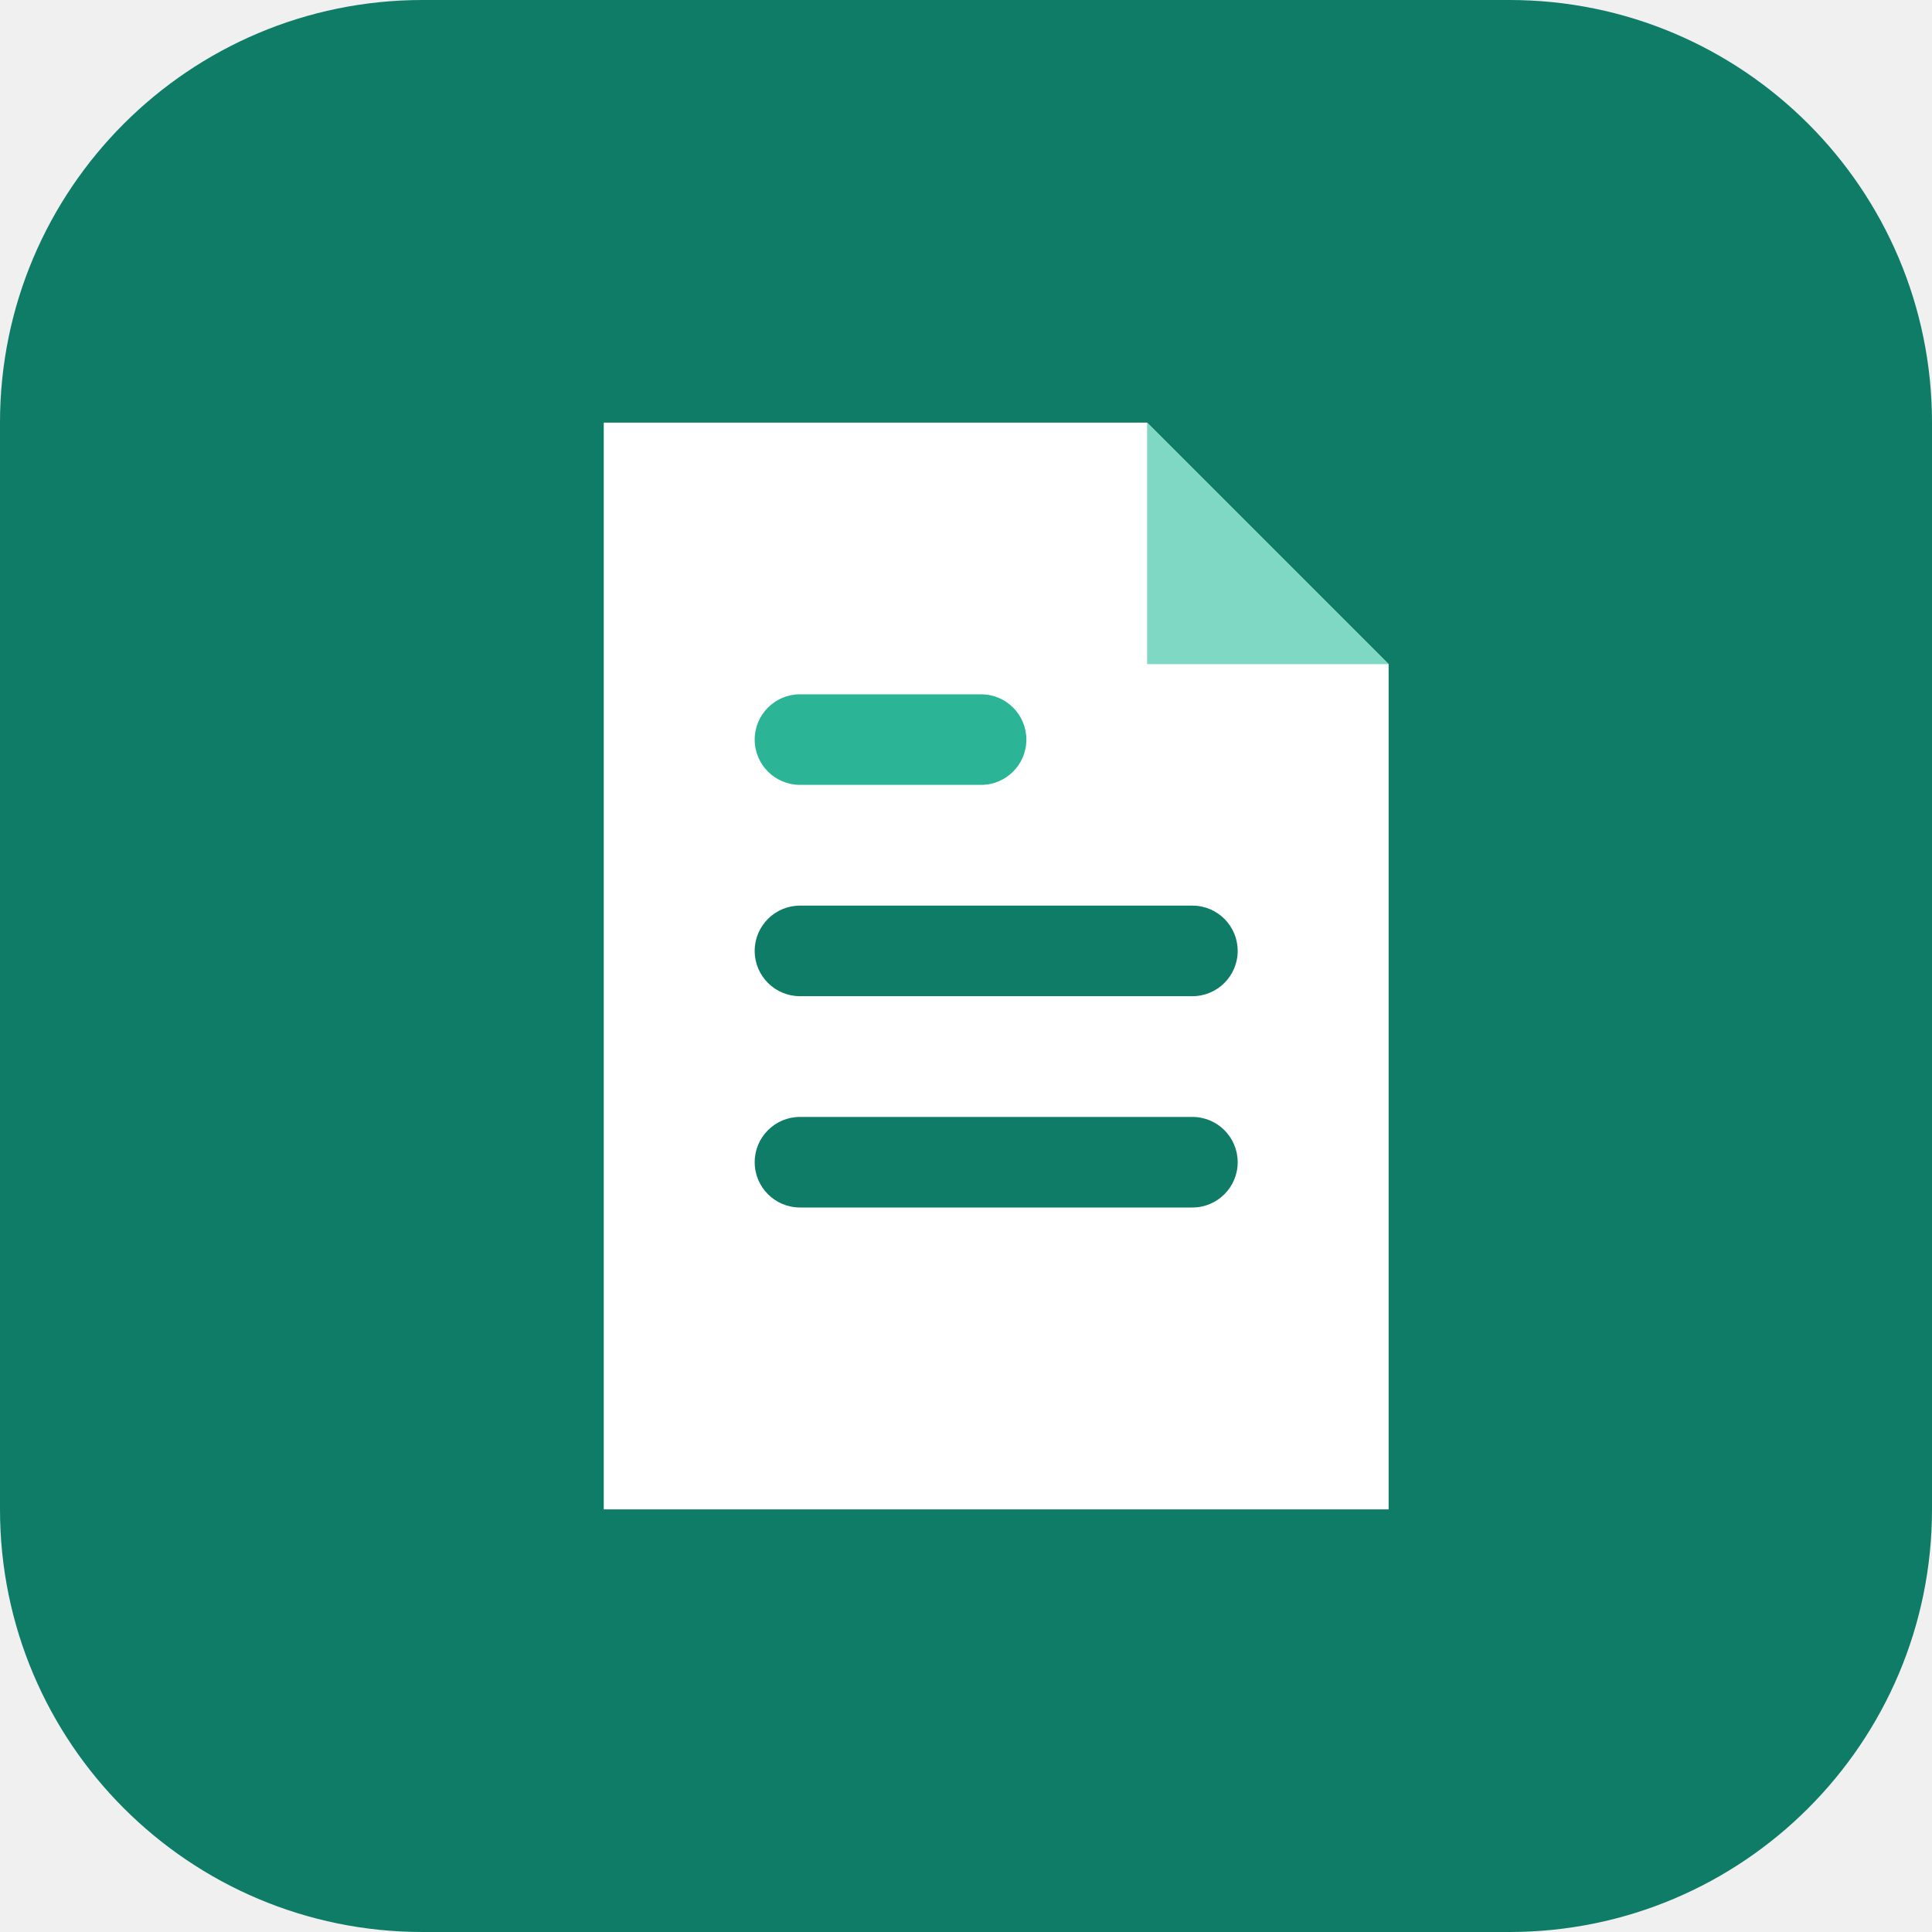
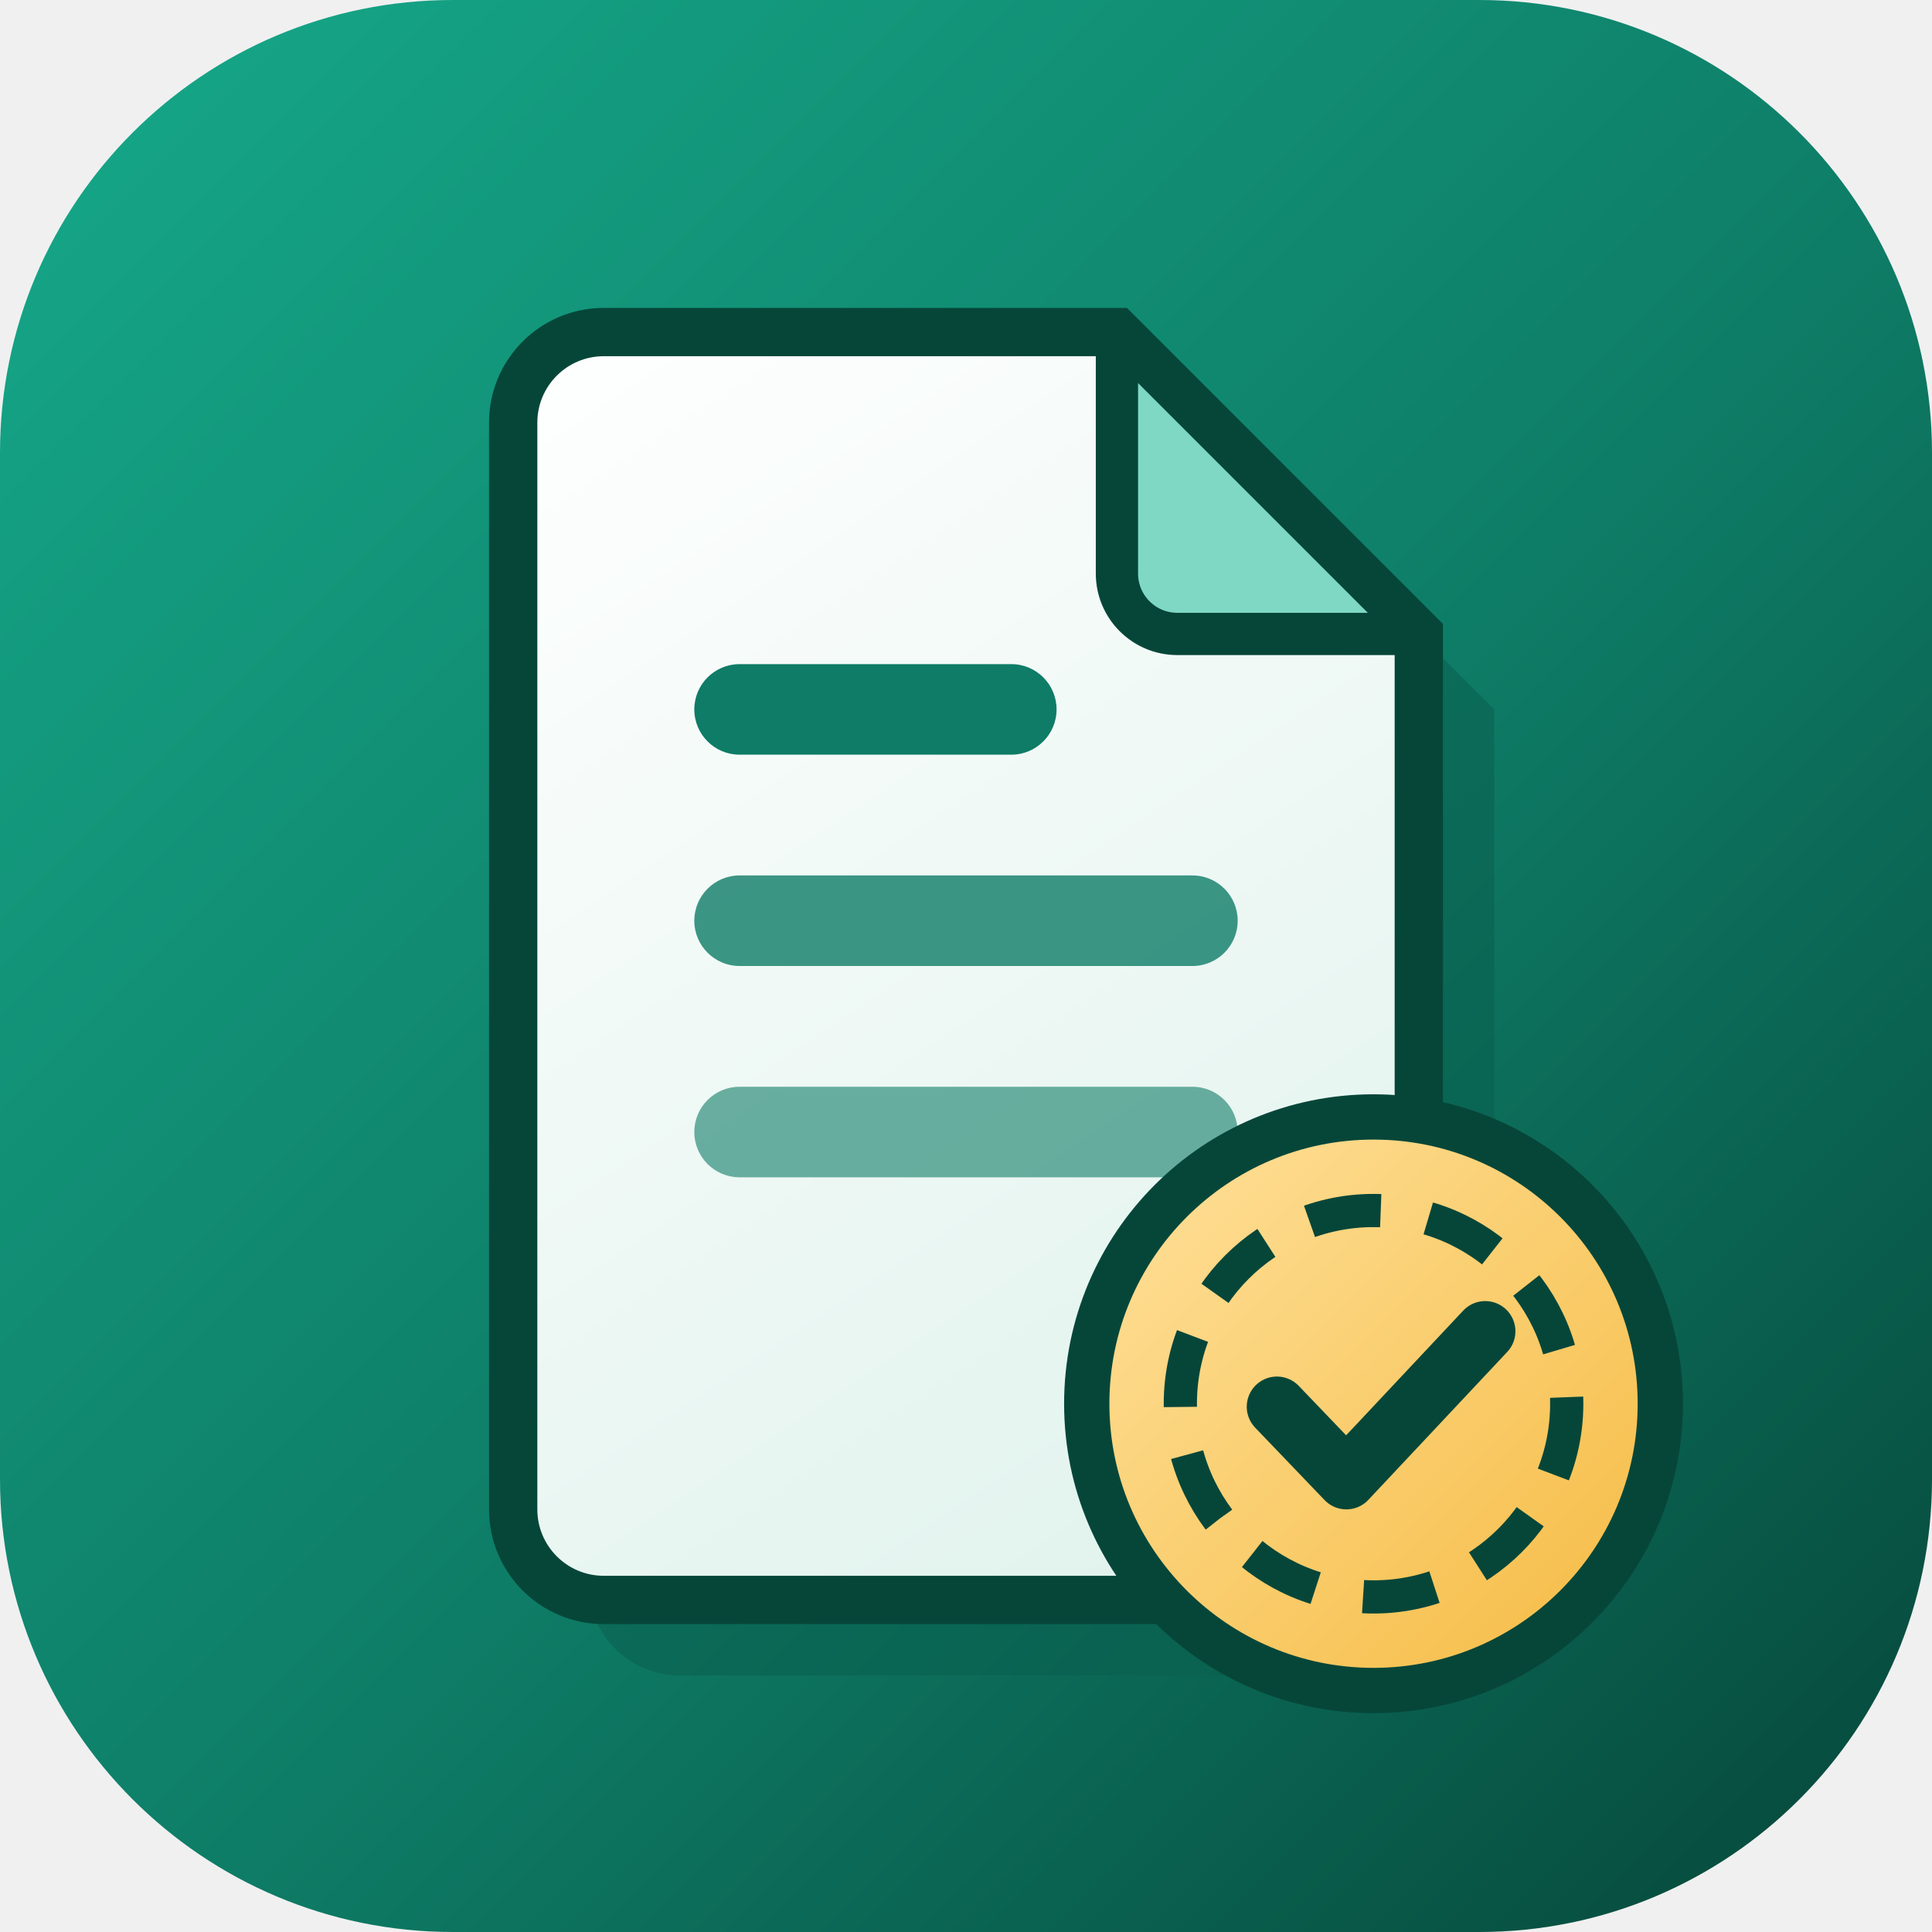
- <svg xmlns="http://www.w3.org/2000/svg" viewBox="0 0 64 64">
-   <rect width="64" height="64" rx="14" fill="#0e7c66" />
-   <path d="M20 14h18l8 8v28H20z" fill="#fff" />
-   <path d="M38 14l8 8h-8z" fill="#7fd8c4" />
-   <rect x="25" y="30" width="16" height="3" rx="1.5" fill="#0e7c66" />
-   <rect x="25" y="37" width="16" height="3" rx="1.5" fill="#0e7c66" />
-   <rect x="25" y="23" width="9" height="3" rx="1.5" fill="#2bb596" />
+ <svg xmlns="http://www.w3.org/2000/svg" viewBox="0 0 64 64" role="img" aria-label="Kıdem Tazminatı Hesaplama">
+   <defs>
+     <linearGradient id="kt-bg" x1="0" y1="0" x2="64" y2="64" gradientUnits="userSpaceOnUse">
+       <stop offset="0" stop-color="#16a98a" />
+       <stop offset=".55" stop-color="#0e7c66" />
+       <stop offset="1" stop-color="#064639" />
+     </linearGradient>
+     <linearGradient id="kt-doc" x1="18" y1="10" x2="46" y2="52" gradientUnits="userSpaceOnUse">
+       <stop offset="0" stop-color="#ffffff" />
+       <stop offset="1" stop-color="#dff2ec" />
+     </linearGradient>
+     <linearGradient id="kt-seal" x1="36" y1="36" x2="56" y2="56" gradientUnits="userSpaceOnUse">
+       <stop offset="0" stop-color="#ffe3a1" />
+       <stop offset="1" stop-color="#f5b93e" />
+     </linearGradient>
+   </defs>
+   <rect width="64" height="64" rx="15" fill="url(#kt-bg)" />
+   <path d="M20 11h17l10 10v29a3 3 0 0 1-3 3H20a3 3 0 0 1-3-3V14a3 3 0 0 1 3-3z" fill="#0a5f4e" opacity=".55" transform="translate(2.5 2.5)" />
+   <path d="M20 11h17l10 10v29a3 3 0 0 1-3 3H20a3 3 0 0 1-3-3V14a3 3 0 0 1 3-3z" fill="url(#kt-doc)" stroke="#064639" stroke-width="1.6" />
+   <path d="M37 11l10 10H39a2 2 0 0 1-2-2z" fill="#7fd8c4" stroke="#064639" stroke-width="1.4" stroke-linejoin="round" />
+   <g fill="#0e7c66">
+     <rect x="23" y="22" width="12" height="3" rx="1.5" />
+     <rect x="23" y="29" width="18" height="3" rx="1.5" opacity=".8" />
+     <rect x="23" y="36" width="18" height="3" rx="1.5" opacity=".6" />
+   </g>
+   <circle cx="45.5" cy="46.5" r="9.5" fill="url(#kt-seal)" stroke="#064639" stroke-width="1.5" />
+   <circle cx="45.5" cy="46.5" r="6.4" fill="none" stroke="#064639" stroke-width="1.1" stroke-dasharray="2.4 1.6" />
+   <path d="M42.3 46.6l2.3 2.4 4.6-4.9" fill="none" stroke="#064639" stroke-width="2" stroke-linecap="round" stroke-linejoin="round" />
</svg>
